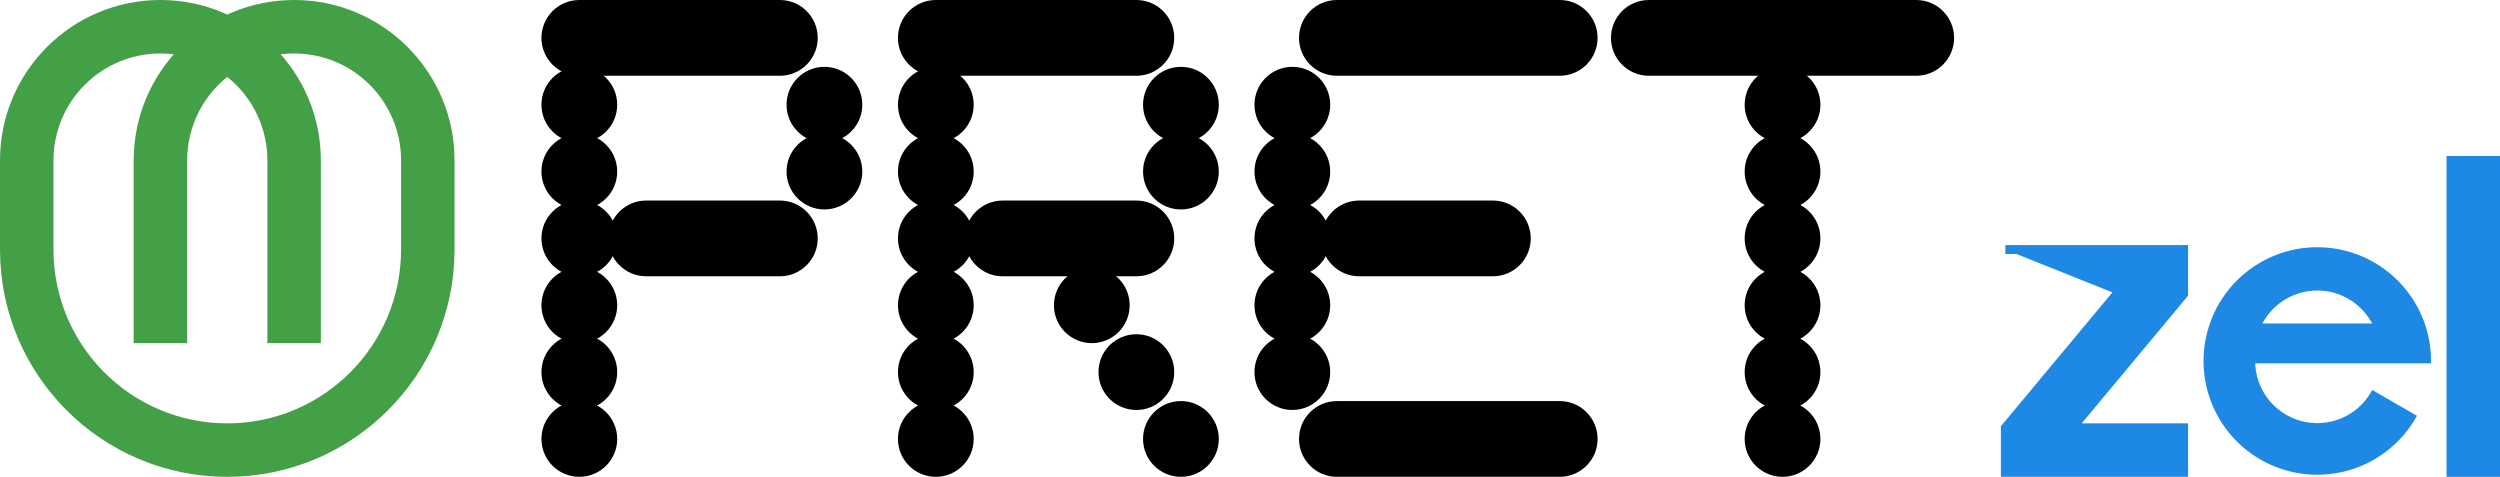
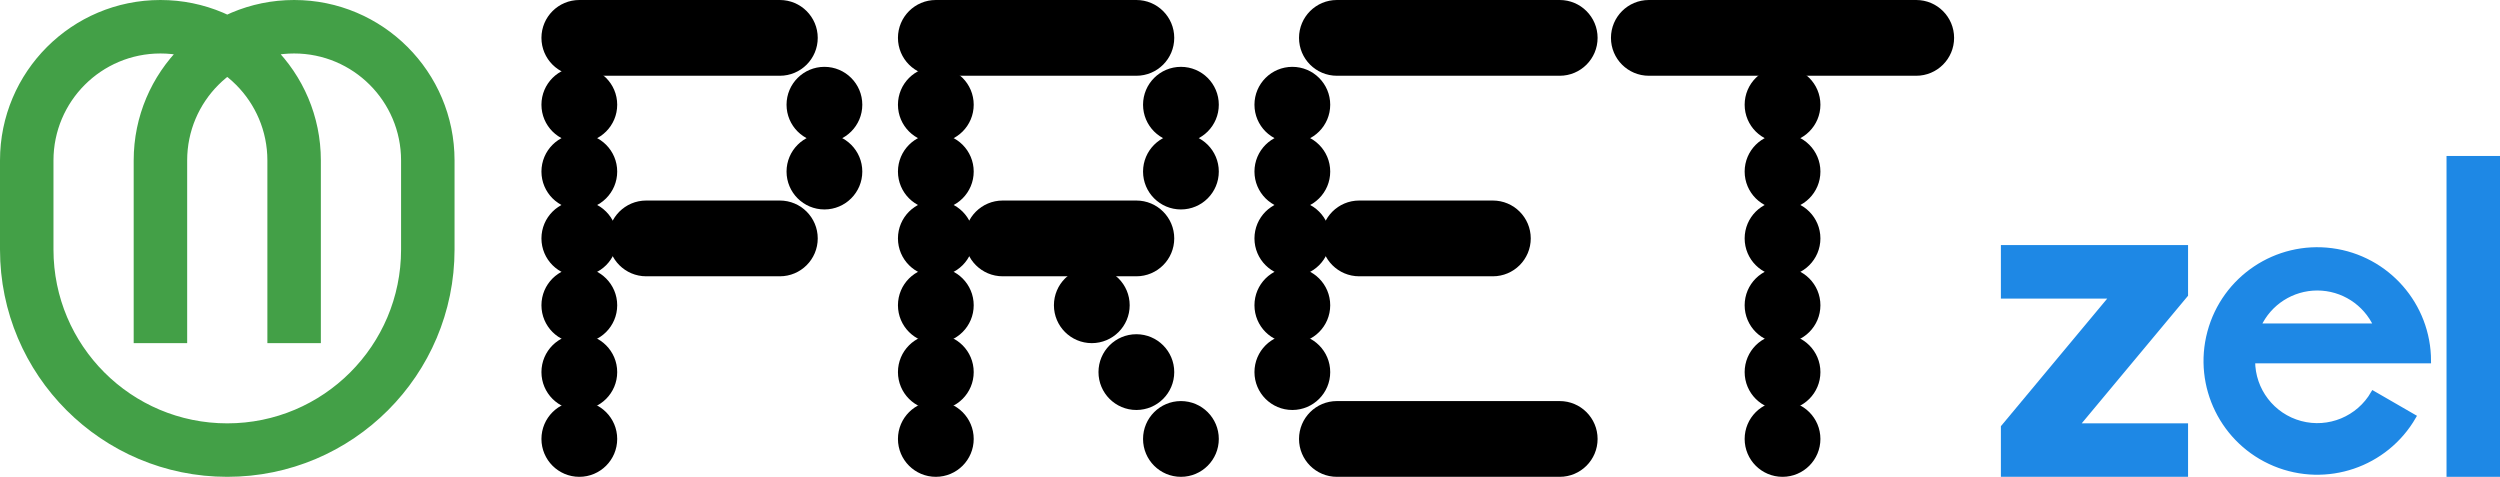
<svg xmlns="http://www.w3.org/2000/svg" version="1.1" x="0px" y="0px" viewBox="0 0 561 107" style="enable-background:new 0 0 561 107;" xml:space="preserve">
  <style type="text/css">
	.text_border{stroke:#000000;stroke-width:2;stroke-miterlimit:10;}
	.text_fill{fill: #000000;}
	.secondary_text_border{stroke:#1E88E5;stroke-width:2;stroke-miterlimit:10;}
	.secondary_text_fill{fill: #1E88E5;}
	.symbol_border{stroke:#43A047;stroke-width:2;stroke-miterlimit:10;}
	.symbol_fill{fill:#43A047;}
	.evenodd{fill-rule: evenodd}
</style>
  <g>
    <path class="symbol_border symbol_fill" d="M31,76   l10, 0   l0,-40         a25,25 0 1 1 50,0   l0,20         a40,40 0 1 1 -80,0   l0,-20         a25,25 0 1 1 50,0   l0,40         l10, 0         l0,-40         a35,35 0 1 0 -70,0   l0,20         a50,50 0 1 0 100,0         l0,-20         a35,35 0 1 0 -70,0   l0,40         z" />
    <g transform="translate(130,1)">
      <g transform="translate(0,0)">
        <path class="text_border text_fill" d="M0,0     l45,0           a7.5,7.5 0 1 1 0,15     l-45,0           a7.5,7.5 0 1 1 0,-15           z" />
        <path class="text_border text_fill" d="M0,15     l0,0           a7.5,7.5 0 1 1 0,15     l0,0           a7.5,7.5 0 1 1 0,-15           z" />
        <path class="text_border text_fill" d="M55,15     l0,0           a7.5,7.5 0 1 1 0,15     l0,0           a7.5,7.5 0 1 1 0,-15           z" />
        <path class="text_border text_fill" d="M0,30     l0,0           a7.5,7.5 0 1 1 0,15     l0,0           a7.5,7.5 0 1 1 0,-15           z" />
        <path class="text_border text_fill" d="M55,30     l0,0           a7.5,7.5 0 1 1 0,15     l0,0           a7.5,7.5 0 1 1 0,-15           z" />
        <path class="text_border text_fill" d="M0,45     l0,0           a7.5,7.5 0 1 1 0,15     l0,0           a7.5,7.5 0 1 1 0,-15           z" />
        <path class="text_border text_fill" d="M15,45     l30,0           a7.5,7.5 0 1 1 0,15     l-30,0           a7.5,7.5 0 1 1 0,-15           z" />
        <path class="text_border text_fill" d="M0,60     l0,0           a7.5,7.5 0 1 1 0,15     l0,0           a7.5,7.5 0 1 1 0,-15           z" />
        <path class="text_border text_fill" d="M0,75     l0,0           a7.5,7.5 0 1 1 0,15     l0,0           a7.5,7.5 0 1 1 0,-15           z" />
        <path class="text_border text_fill" d="M0,90     l0,0           a7.5,7.5 0 1 1 0,15     l0,0           a7.5,7.5 0 1 1 0,-15           z" />
      </g>
      <g transform="translate(80,0)">
        <path class="text_border text_fill" d="M0,0     l45,0           a7.5,7.5 0 1 1 0,15     l-45,0           a7.5,7.5 0 1 1 0,-15           z" />
        <path class="text_border text_fill" d="M0,15     l0,0           a7.5,7.5 0 1 1 0,15     l0,0           a7.5,7.5 0 1 1 0,-15           z" />
        <path class="text_border text_fill" d="M55,15     l0,0           a7.5,7.5 0 1 1 0,15     l0,0           a7.5,7.5 0 1 1 0,-15           z" />
        <path class="text_border text_fill" d="M0,30     l0,0           a7.5,7.5 0 1 1 0,15     l0,0           a7.5,7.5 0 1 1 0,-15           z" />
        <path class="text_border text_fill" d="M55,30     l0,0           a7.5,7.5 0 1 1 0,15     l0,0           a7.5,7.5 0 1 1 0,-15           z" />
        <path class="text_border text_fill" d="M0,45     l0,0           a7.5,7.5 0 1 1 0,15     l0,0           a7.5,7.5 0 1 1 0,-15           z" />
        <path class="text_border text_fill" d="M15,45     l30,0           a7.5,7.5 0 1 1 0,15     l-30,0           a7.5,7.5 0 1 1 0,-15           z" />
        <path class="text_border text_fill" d="M0,60     l0,0           a7.5,7.5 0 1 1 0,15     l0,0           a7.5,7.5 0 1 1 0,-15           z" />
        <path class="text_border text_fill" d="M35,60     l0,0           a7.5,7.5 0 1 1 0,15     l0,0           a7.5,7.5 0 1 1 0,-15           z" />
        <path class="text_border text_fill" d="M0,75     l0,0           a7.5,7.5 0 1 1 0,15     l0,0           a7.5,7.5 0 1 1 0,-15           z" />
        <path class="text_border text_fill" d="M45,75     l0,0           a7.5,7.5 0 1 1 0,15     l0,0           a7.5,7.5 0 1 1 0,-15           z" />
        <path class="text_border text_fill" d="M0,90     l0,0           a7.5,7.5 0 1 1 0,15     l0,0           a7.5,7.5 0 1 1 0,-15           z" />
        <path class="text_border text_fill" d="M55,90     l0,0           a7.5,7.5 0 1 1 0,15     l0,0           a7.5,7.5 0 1 1 0,-15           z" />
      </g>
      <g transform="translate(160,0)">
        <path class="text_border text_fill" d="M10,0     l50,0           a7.5,7.5 0 1 1 0,15     l-50,0           a7.5,7.5 0 1 1 0,-15           z" />
        <path class="text_border text_fill" d="M0,15     l0,0           a7.5,7.5 0 1 1 0,15     l0,0           a7.5,7.5 0 1 1 0,-15           z" />
        <path class="text_border text_fill" d="M0,30     l0,0           a7.5,7.5 0 1 1 0,15     l0,0           a7.5,7.5 0 1 1 0,-15           z" />
        <path class="text_border text_fill" d="M0,45     l0,0           a7.5,7.5 0 1 1 0,15     l0,0           a7.5,7.5 0 1 1 0,-15           z" />
        <path class="text_border text_fill" d="M15,45     l30,0           a7.5,7.5 0 1 1 0,15     l-30,0           a7.5,7.5 0 1 1 0,-15           z" />
        <path class="text_border text_fill" d="M0,60     l0,0           a7.5,7.5 0 1 1 0,15     l0,0           a7.5,7.5 0 1 1 0,-15           z" />
        <path class="text_border text_fill" d="M0,75     l0,0           a7.5,7.5 0 1 1 0,15     l0,0           a7.5,7.5 0 1 1 0,-15           z" />
        <path class="text_border text_fill" d="M10,90     l50,0           a7.5,7.5 0 1 1 0,15     l-50,0           a7.5,7.5 0 1 1 0,-15           z" />
      </g>
      <g transform="translate(240,0)">
        <path class="text_border text_fill" d="M0,0     l60,0           a7.5,7.5 0 1 1 0,15     l-60,0           a7.5,7.5 0 1 1 0,-15           z" />
        <path class="text_border text_fill" d="M30,15     l0,0           a7.5,7.5 0 1 1 0,15     l0,0           a7.5,7.5 0 1 1 0,-15           z" />
        <path class="text_border text_fill" d="M30,30     l0,0           a7.5,7.5 0 1 1 0,15     l0,0           a7.5,7.5 0 1 1 0,-15           z" />
        <path class="text_border text_fill" d="M30,45     l0,0           a7.5,7.5 0 1 1 0,15     l0,0           a7.5,7.5 0 1 1 0,-15           z" />
        <path class="text_border text_fill" d="M30,60     l0,0           a7.5,7.5 0 1 1 0,15     l0,0           a7.5,7.5 0 1 1 0,-15           z" />
        <path class="text_border text_fill" d="M30,75     l0,0           a7.5,7.5 0 1 1 0,15     l0,0           a7.5,7.5 0 1 1 0,-15           z" />
        <path class="text_border text_fill" d="M30,90     l0,0           a7.5,7.5 0 1 1 0,15     l0,0           a7.5,7.5 0 1 1 0,-15           z" />
      </g>
      <g transform="translate(320,55)">
-         <path class="secondary_text_border secondary_text_fill" d="M0,0     l40,0           l0,10     l-25,30     l25,0     l0,10     l-40,0     l0,-10     l25,-30,     l-25,0           z" />
+         <path class="secondary_text_border secondary_text_fill" d="M0,0     l40,0           l0,10     l-25,30     l25,0     l0,10     l-40,0     l0,-10     l25,-30     l-25,0           z" />
      </g>
      <g transform="translate(365,55)">
        <g transform="scale(0.5263158) translate(95, 47.5)">
          <path class="secondary_text_border secondary_text_fill evenodd" d="M0,0      l-75,0      a27.5,27.5 0 0 0 51.32,13.75      l17.32,10      a47.5,47.5 0 1 1 6.36,-23.75      z       m-22.5,-15      l-50,0      a27.5,27.5 0 0 1 50,0      z" />
        </g>
      </g>
      <g transform="translate(420,35)">
        <path class="secondary_text_border secondary_text_fill" d="M0,0     l10,0           l0,70     l-10,0     l0,-70           z" />
      </g>
    </g>
  </g>
</svg>
